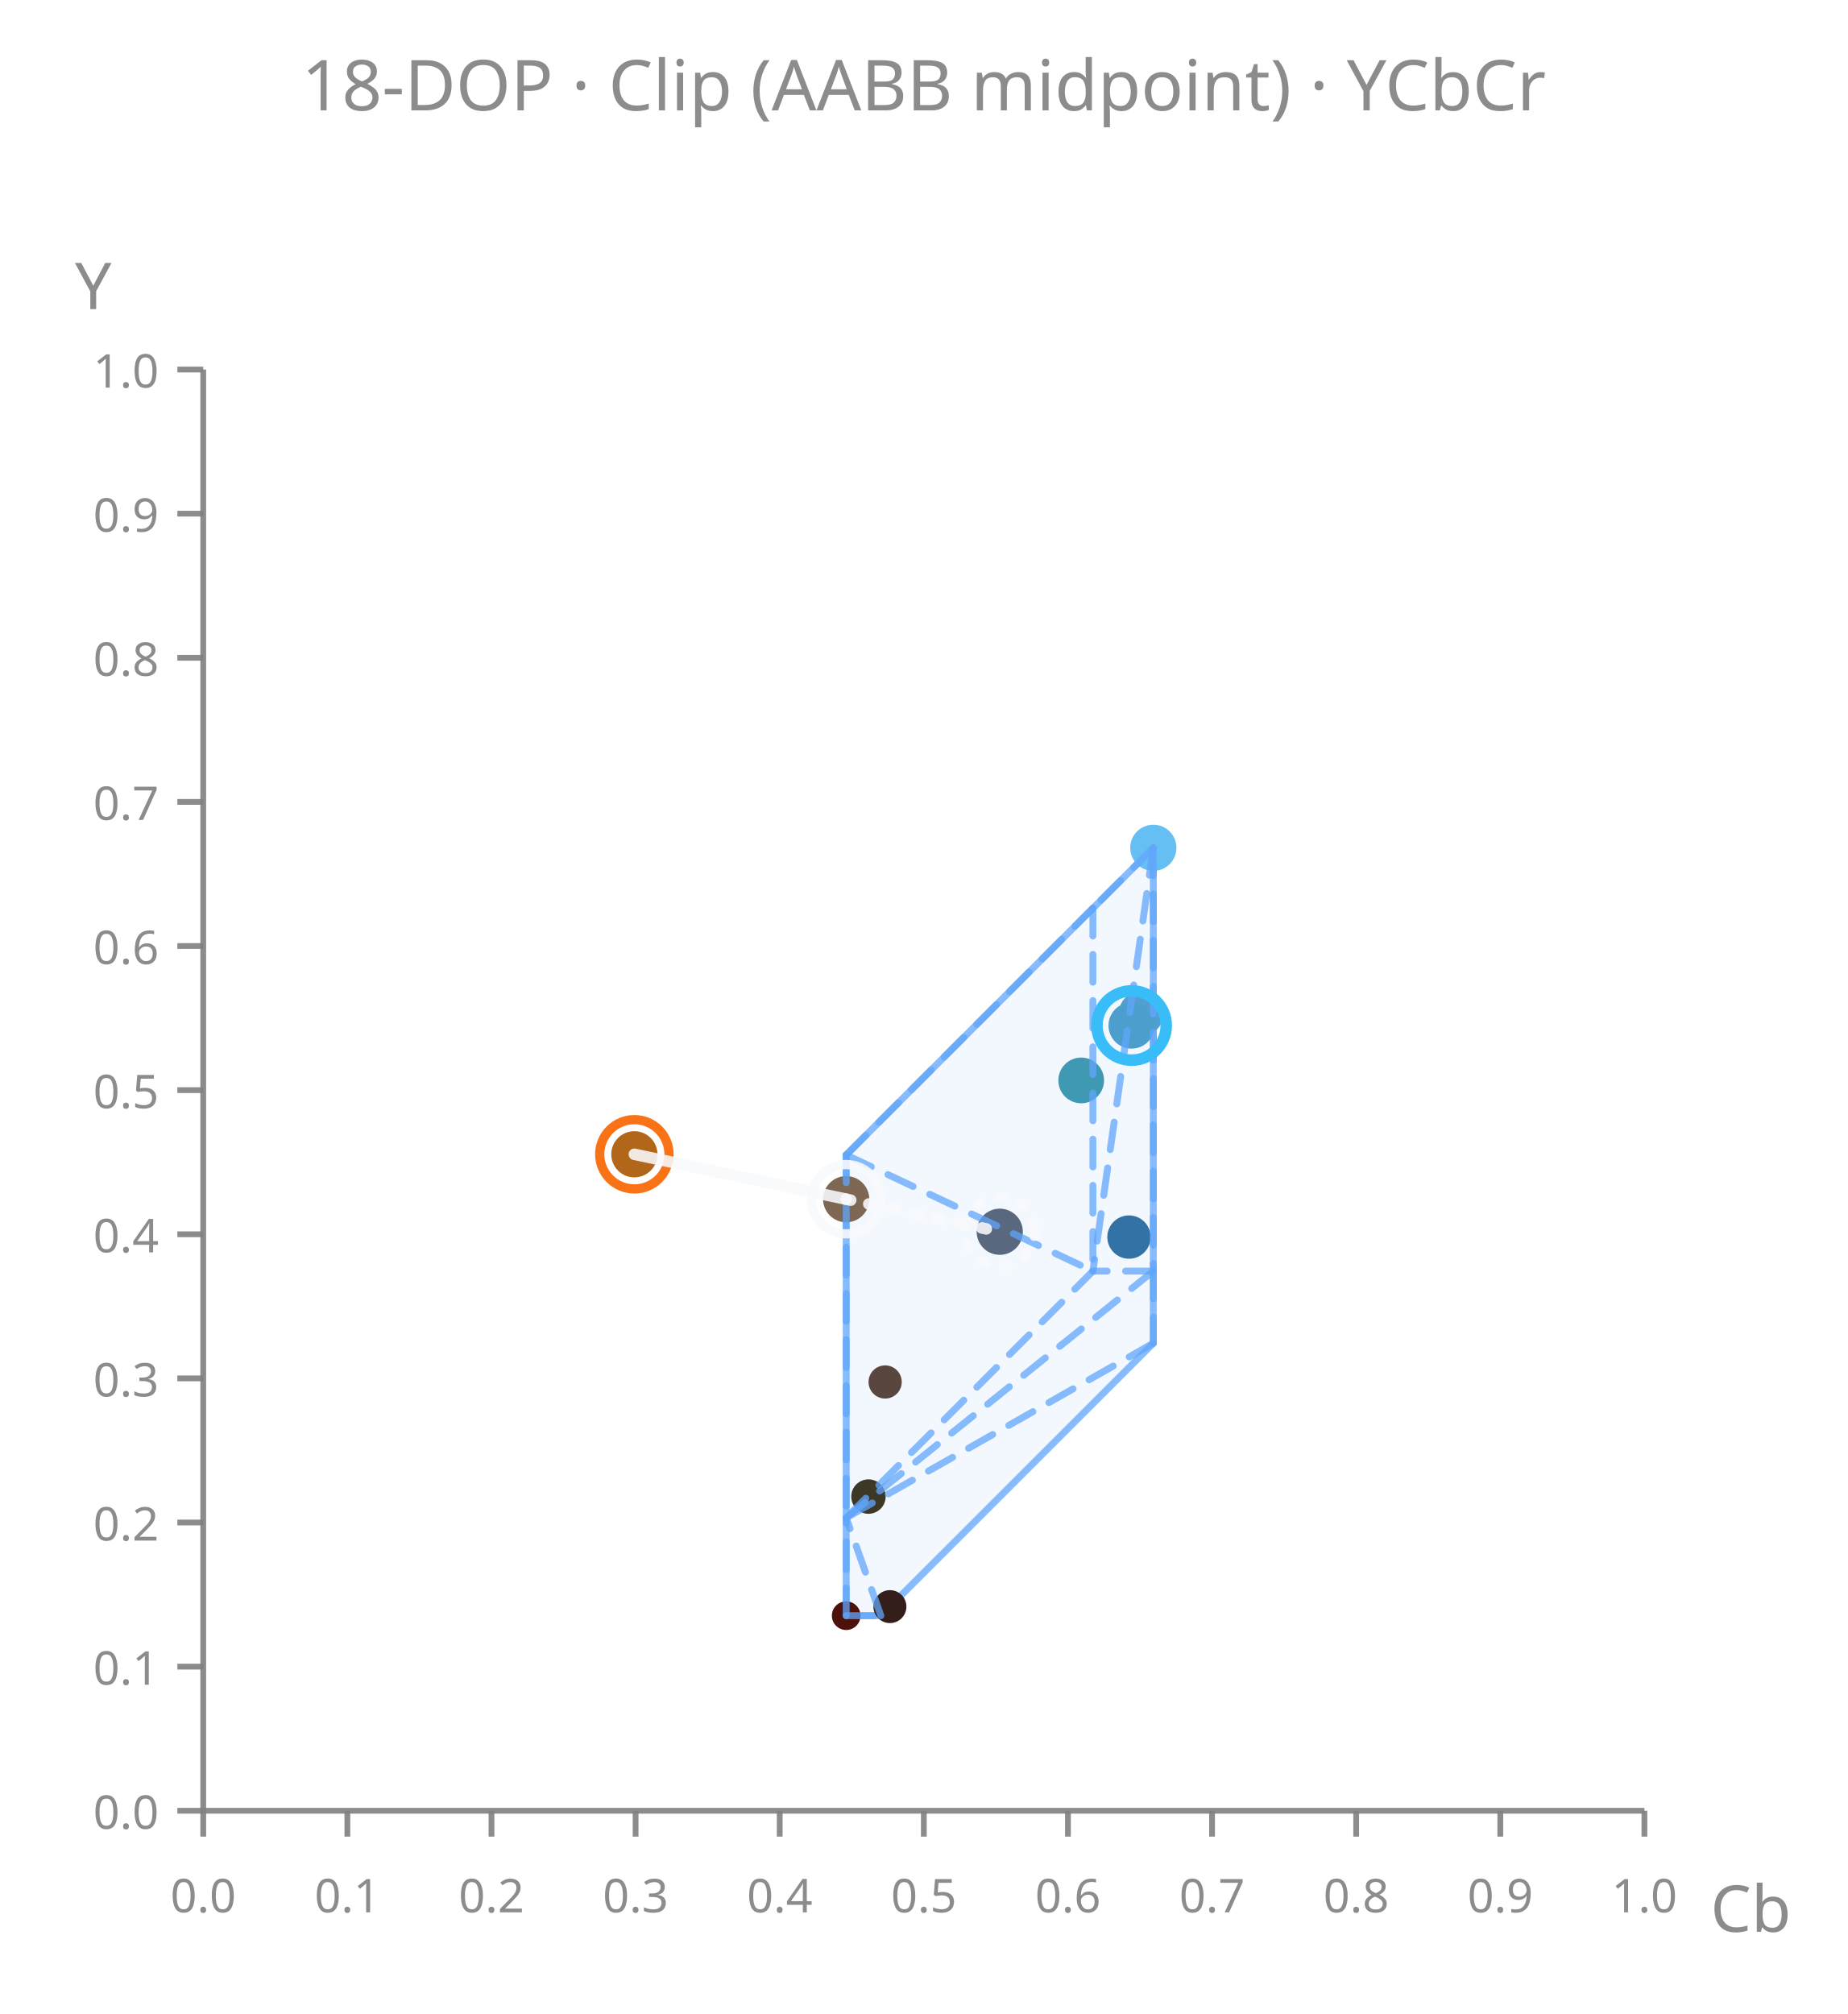
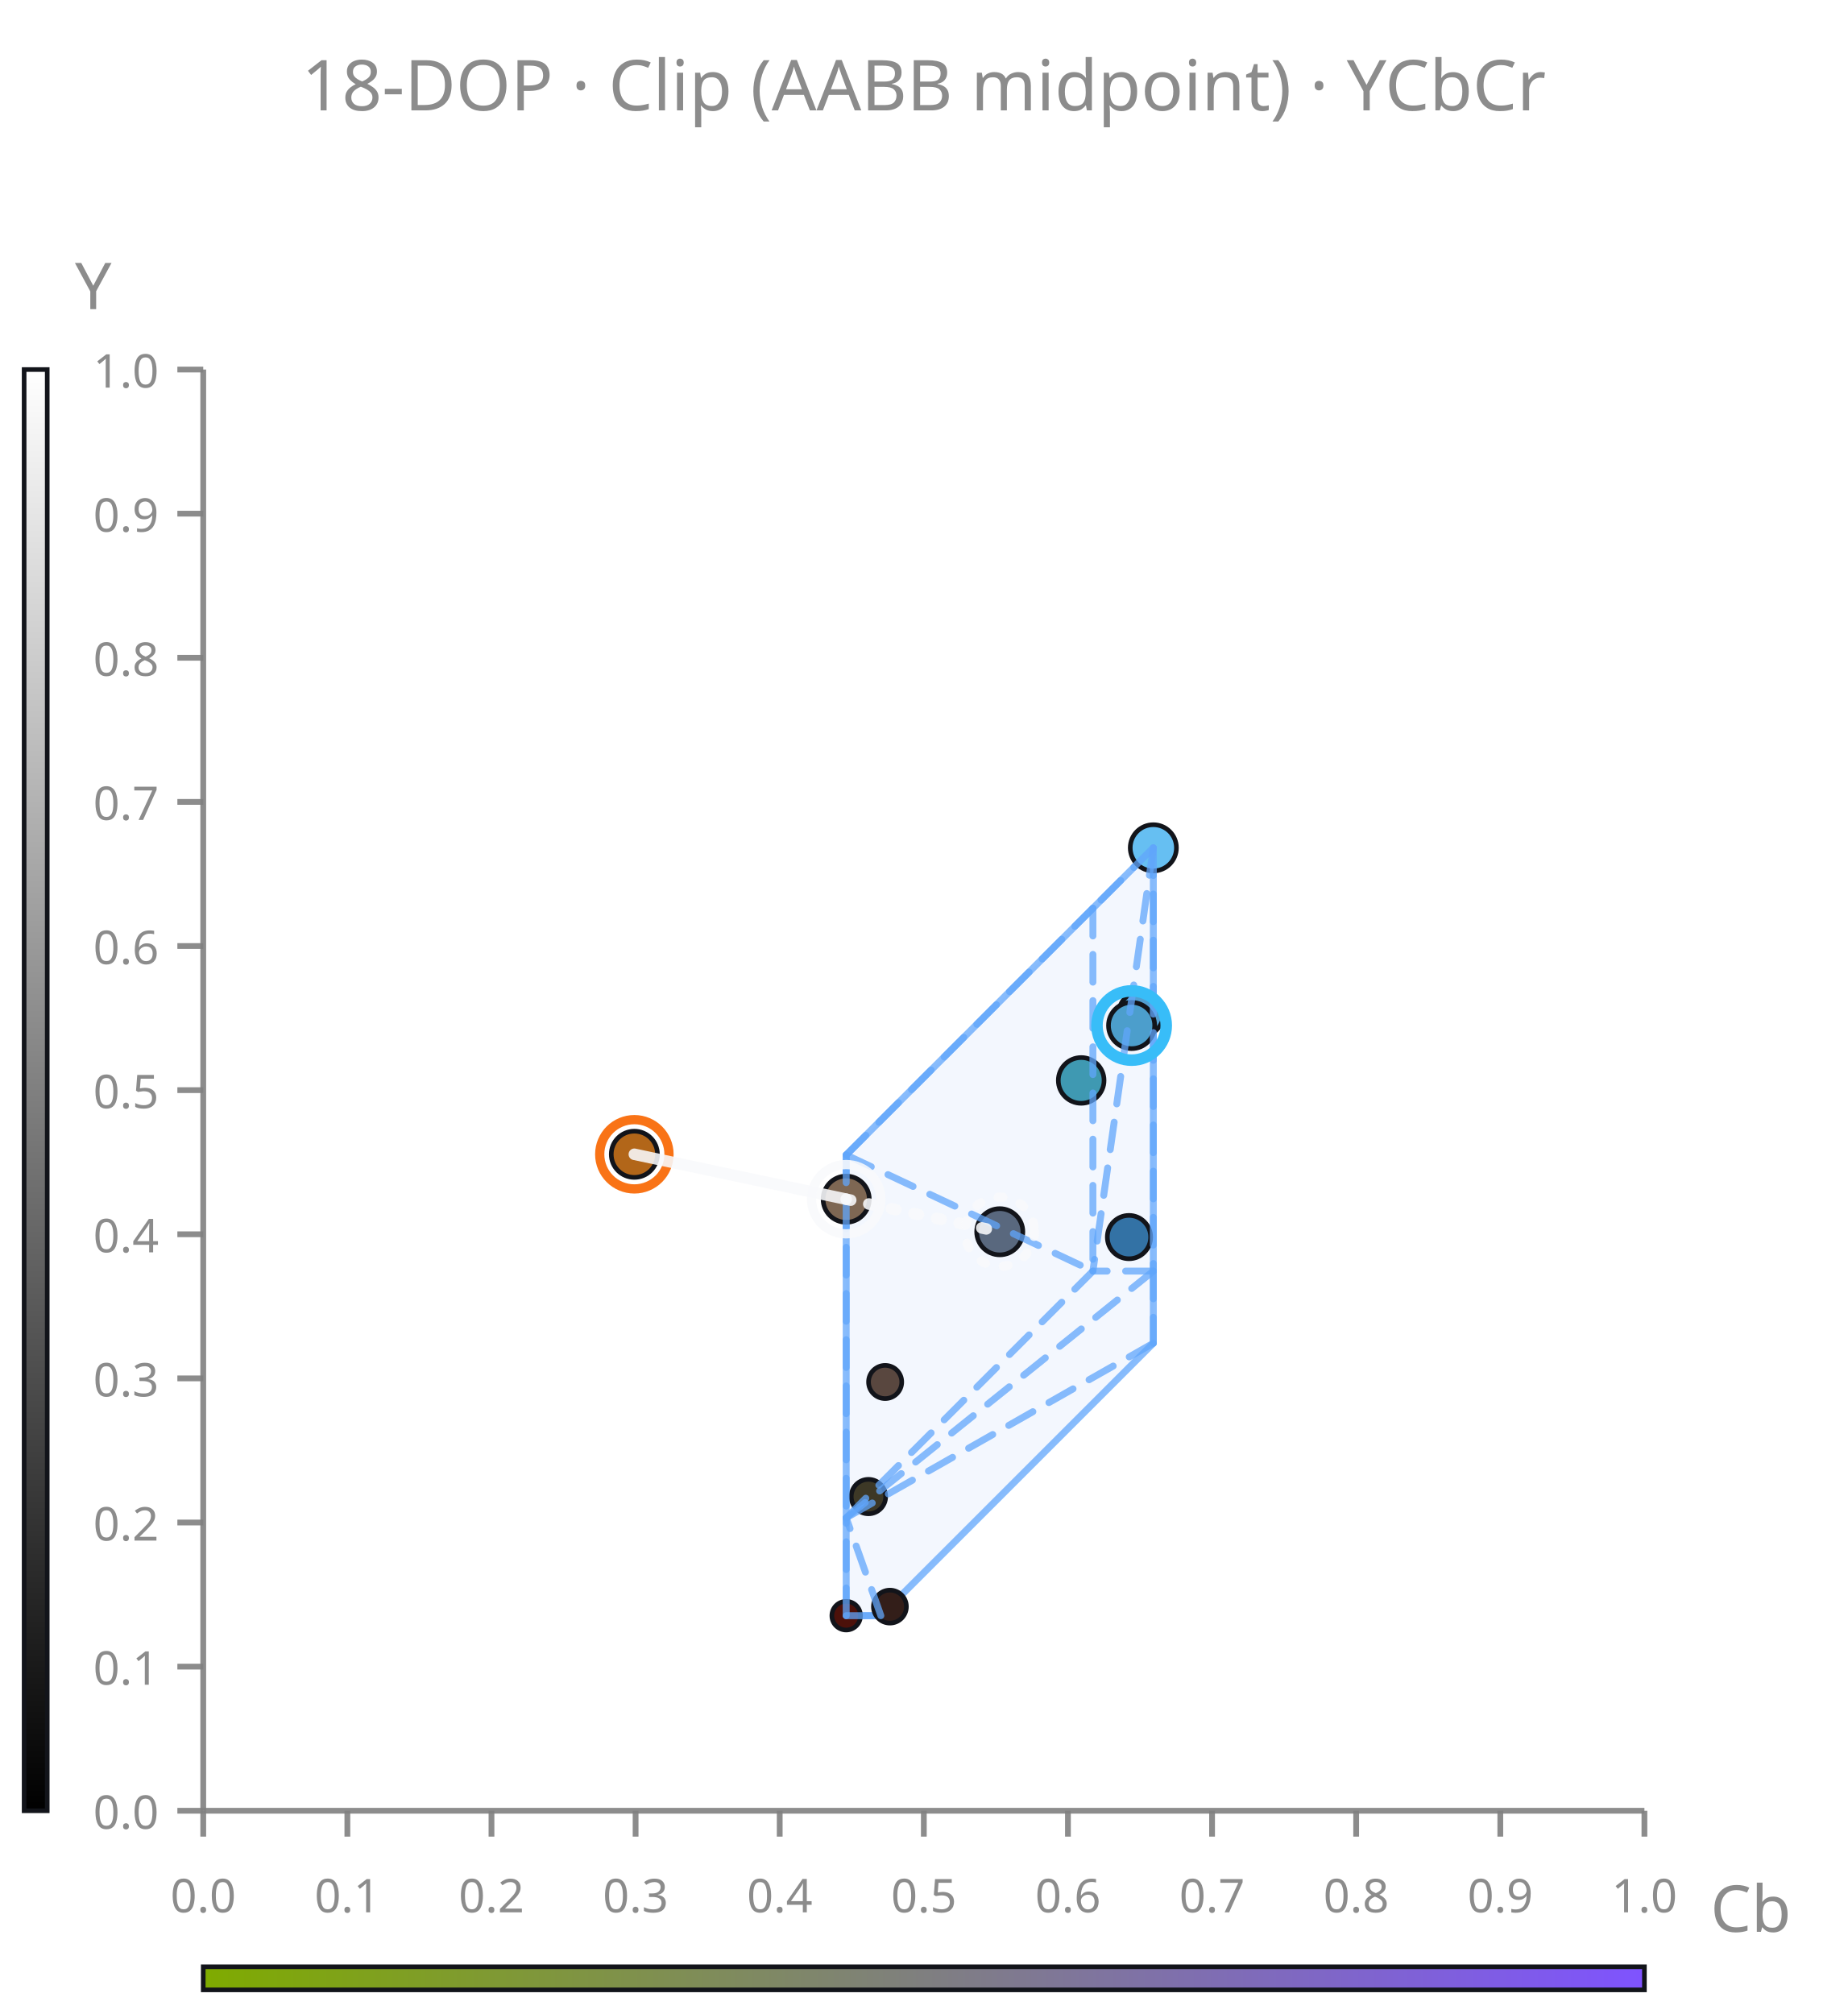
<svg xmlns="http://www.w3.org/2000/svg" baseProfile="full" height="436.0px" version="1.1" viewBox="0,0,400.0,436.0" width="400.0px">
-   <defs />
+   <defs>
+     <linearGradient gradientUnits="userSpaceOnUse" id="plotGradY_1_2_3" x1="7.724" x2="7.724" y1="80" y2="392.0">
+       <stop offset="0" stop-color="rgb(255,255,255)" />
+       <stop offset="1" stop-color="rgb(0,0,0)" />
+     </linearGradient>
+     <linearGradient gradientUnits="userSpaceOnUse" id="plotGradX_1_2_3" x1="44.0" x2="356" y1="428.276" y2="428.276">
+       <stop offset="0" stop-color="rgb(127,171,0)" />
+       <stop offset="1" stop-color="rgb(127,83,255)" />
+     </linearGradient>
+   </defs>
  <g class="layer_bg" />
  <g class="layer_boundary">
    <polygon fill="rgba(59,130,246,0.06)" points="183.192,349.771 190.697,349.771 249.685,290.784 249.685,183.537 183.192,250.03" stroke="rgba(96,165,250,0.75)" stroke-linejoin="round" stroke-width="1.5" />
  </g>
  <g class="layer_axes">
    <line fill="none" stroke="rgba(128,128,128,0.9)" stroke-width="1.25" x1="44.0" x2="356" y1="392.0" y2="392.0" />
    <line fill="none" stroke="rgba(128,128,128,0.9)" stroke-width="1.25" x1="44.0" x2="44.0" y1="392.0" y2="80" />
    <line fill="none" stroke="rgba(128,128,128,0.9)" stroke-width="1.25" x1="44.0" x2="44.0" y1="392.0" y2="397.6" />
    <text dominant-baseline="hanging" fill="rgba(128,128,128,0.9)" font-family="sans-serif" font-size="10.08" text-anchor="middle" x="44.0" y="406.168">0.0</text>
    <line fill="none" stroke="rgba(128,128,128,0.9)" stroke-width="1.25" x1="75.2" x2="75.2" y1="392.0" y2="397.6" />
    <text dominant-baseline="hanging" fill="rgba(128,128,128,0.9)" font-family="sans-serif" font-size="10.08" text-anchor="middle" x="75.2" y="406.168">0.1</text>
    <line fill="none" stroke="rgba(128,128,128,0.9)" stroke-width="1.25" x1="106.4" x2="106.4" y1="392.0" y2="397.6" />
    <text dominant-baseline="hanging" fill="rgba(128,128,128,0.9)" font-family="sans-serif" font-size="10.08" text-anchor="middle" x="106.4" y="406.168">0.2</text>
    <line fill="none" stroke="rgba(128,128,128,0.9)" stroke-width="1.25" x1="137.6" x2="137.6" y1="392.0" y2="397.6" />
    <text dominant-baseline="hanging" fill="rgba(128,128,128,0.9)" font-family="sans-serif" font-size="10.08" text-anchor="middle" x="137.6" y="406.168">0.3</text>
    <line fill="none" stroke="rgba(128,128,128,0.9)" stroke-width="1.25" x1="168.8" x2="168.8" y1="392.0" y2="397.6" />
    <text dominant-baseline="hanging" fill="rgba(128,128,128,0.9)" font-family="sans-serif" font-size="10.08" text-anchor="middle" x="168.8" y="406.168">0.4</text>
    <line fill="none" stroke="rgba(128,128,128,0.9)" stroke-width="1.25" x1="200" x2="200" y1="392.0" y2="397.6" />
    <text dominant-baseline="hanging" fill="rgba(128,128,128,0.9)" font-family="sans-serif" font-size="10.08" text-anchor="middle" x="200" y="406.168">0.5</text>
    <line fill="none" stroke="rgba(128,128,128,0.9)" stroke-width="1.25" x1="231.2" x2="231.2" y1="392.0" y2="397.6" />
    <text dominant-baseline="hanging" fill="rgba(128,128,128,0.9)" font-family="sans-serif" font-size="10.08" text-anchor="middle" x="231.2" y="406.168">0.6</text>
    <line fill="none" stroke="rgba(128,128,128,0.9)" stroke-width="1.25" x1="262.4" x2="262.4" y1="392.0" y2="397.6" />
    <text dominant-baseline="hanging" fill="rgba(128,128,128,0.9)" font-family="sans-serif" font-size="10.08" text-anchor="middle" x="262.4" y="406.168">0.7</text>
    <line fill="none" stroke="rgba(128,128,128,0.9)" stroke-width="1.25" x1="293.6" x2="293.6" y1="392.0" y2="397.6" />
    <text dominant-baseline="hanging" fill="rgba(128,128,128,0.9)" font-family="sans-serif" font-size="10.08" text-anchor="middle" x="293.6" y="406.168">0.8</text>
    <line fill="none" stroke="rgba(128,128,128,0.9)" stroke-width="1.25" x1="324.8" x2="324.8" y1="392.0" y2="397.6" />
    <text dominant-baseline="hanging" fill="rgba(128,128,128,0.9)" font-family="sans-serif" font-size="10.08" text-anchor="middle" x="324.8" y="406.168">0.9</text>
    <line fill="none" stroke="rgba(128,128,128,0.9)" stroke-width="1.25" x1="356" x2="356" y1="392.0" y2="397.6" />
    <text dominant-baseline="hanging" fill="rgba(128,128,128,0.9)" font-family="sans-serif" font-size="10.08" text-anchor="middle" x="356" y="406.168">1.0</text>
    <line fill="none" stroke="rgba(128,128,128,0.9)" stroke-width="1.25" x1="44.0" x2="38.4" y1="392.0" y2="392.0" />
    <text dominant-baseline="central" fill="rgba(128,128,128,0.9)" font-family="sans-serif" font-size="10.08" text-anchor="end" x="34.4" y="392.0">0.0</text>
    <line fill="none" stroke="rgba(128,128,128,0.9)" stroke-width="1.25" x1="44.0" x2="38.4" y1="360.8" y2="360.8" />
    <text dominant-baseline="central" fill="rgba(128,128,128,0.9)" font-family="sans-serif" font-size="10.08" text-anchor="end" x="34.4" y="360.8">0.1</text>
    <line fill="none" stroke="rgba(128,128,128,0.9)" stroke-width="1.25" x1="44.0" x2="38.4" y1="329.6" y2="329.6" />
    <text dominant-baseline="central" fill="rgba(128,128,128,0.9)" font-family="sans-serif" font-size="10.08" text-anchor="end" x="34.4" y="329.6">0.2</text>
    <line fill="none" stroke="rgba(128,128,128,0.9)" stroke-width="1.25" x1="44.0" x2="38.4" y1="298.4" y2="298.4" />
    <text dominant-baseline="central" fill="rgba(128,128,128,0.9)" font-family="sans-serif" font-size="10.08" text-anchor="end" x="34.4" y="298.4">0.3</text>
    <line fill="none" stroke="rgba(128,128,128,0.9)" stroke-width="1.25" x1="44.0" x2="38.4" y1="267.2" y2="267.2" />
    <text dominant-baseline="central" fill="rgba(128,128,128,0.9)" font-family="sans-serif" font-size="10.08" text-anchor="end" x="34.4" y="267.2">0.4</text>
    <line fill="none" stroke="rgba(128,128,128,0.9)" stroke-width="1.25" x1="44.0" x2="38.4" y1="236" y2="236" />
    <text dominant-baseline="central" fill="rgba(128,128,128,0.9)" font-family="sans-serif" font-size="10.08" text-anchor="end" x="34.4" y="236">0.5</text>
    <line fill="none" stroke="rgba(128,128,128,0.9)" stroke-width="1.25" x1="44.0" x2="38.4" y1="204.8" y2="204.8" />
    <text dominant-baseline="central" fill="rgba(128,128,128,0.9)" font-family="sans-serif" font-size="10.08" text-anchor="end" x="34.4" y="204.8">0.6</text>
    <line fill="none" stroke="rgba(128,128,128,0.9)" stroke-width="1.25" x1="44.0" x2="38.4" y1="173.6" y2="173.6" />
    <text dominant-baseline="central" fill="rgba(128,128,128,0.9)" font-family="sans-serif" font-size="10.08" text-anchor="end" x="34.4" y="173.6">0.7</text>
    <line fill="none" stroke="rgba(128,128,128,0.9)" stroke-width="1.25" x1="44.0" x2="38.4" y1="142.4" y2="142.4" />
    <text dominant-baseline="central" fill="rgba(128,128,128,0.9)" font-family="sans-serif" font-size="10.08" text-anchor="end" x="34.4" y="142.4">0.8</text>
    <line fill="none" stroke="rgba(128,128,128,0.9)" stroke-width="1.25" x1="44.0" x2="38.4" y1="111.2" y2="111.2" />
    <text dominant-baseline="central" fill="rgba(128,128,128,0.9)" font-family="sans-serif" font-size="10.08" text-anchor="end" x="34.4" y="111.2">0.9</text>
    <line fill="none" stroke="rgba(128,128,128,0.9)" stroke-width="1.25" x1="44.0" x2="38.4" y1="80" y2="80" />
    <text dominant-baseline="central" fill="rgba(128,128,128,0.9)" font-family="sans-serif" font-size="10.08" text-anchor="end" x="34.4" y="80">1.0</text>
    <text fill="rgba(128,128,128,0.9)" font-family="sans-serif" font-size="14" x="370.3" y="418.208">Cb</text>
    <text fill="rgba(128,128,128,0.9)" font-family="sans-serif" font-size="14" x="16.224" y="66.928">Y</text>
+     <rect fill="url(#plotGradY_1_2_3) none" height="312" shape-rendering="geometricPrecision" stroke="rgba(18,20,26,1.0)" stroke-width="1.0" width="5.0" x="5.224" y="80" />
+     <rect fill="url(#plotGradX_1_2_3) none" height="5.0" shape-rendering="geometricPrecision" stroke="rgba(18,20,26,1.0)" stroke-width="1.0" width="312" x="44.0" y="425.776" />
  </g>
  <g class="layer_dots">
-     <circle cx="137.332" cy="249.884" fill="rgb(178,102,25)" r="5.0" stroke="none" />
-     <circle cx="183.192" cy="349.771" fill="rgb(76,17,10)" r="3.1" stroke="none" />
-     <circle cx="183.192" cy="259.606" fill="rgb(126,103,83)" r="5.0" stroke="none" />
+     <circle cx="137.332" cy="249.884" fill="rgb(178,102,25)" r="5.0" stroke="rgba(18,20,26,1.0)" stroke-width="1.0" />
+     <circle cx="183.192" cy="349.771" fill="rgb(76,17,10)" r="3.1" stroke="rgba(18,20,26,1.0)" stroke-width="1.0" />
+     <circle cx="183.192" cy="259.606" fill="rgb(126,103,83)" r="5.0" stroke="rgba(18,20,26,1.0)" stroke-width="1.0" />
    <line fill="none" stroke="rgba(96,165,250,0.75)" stroke-dasharray="6,4" stroke-linecap="round" stroke-width="1.5" x1="183.192" x2="190.697" y1="349.771" y2="349.771" />
-     <circle cx="192.66" cy="347.808" fill="rgb(51,30,25)" r="3.567" stroke="none" />
-     <circle cx="191.625" cy="299.177" fill="rgb(89,71,63)" r="3.593" stroke="none" />
-     <circle cx="188.013" cy="323.984" fill="rgb(61,56,38)" r="3.727" stroke="none" />
+     <circle cx="192.66" cy="347.808" fill="rgb(51,30,25)" r="3.567" stroke="rgba(18,20,26,1.0)" stroke-width="1.0" />
+     <circle cx="191.625" cy="299.177" fill="rgb(89,71,63)" r="3.593" stroke="rgba(18,20,26,1.0)" stroke-width="1.0" />
+     <circle cx="188.013" cy="323.984" fill="rgb(61,56,38)" r="3.727" stroke="rgba(18,20,26,1.0)" stroke-width="1.0" />
    <line fill="none" stroke="rgba(96,165,250,0.75)" stroke-dasharray="6,4" stroke-linecap="round" stroke-width="1.5" x1="183.192" x2="183.192" y1="349.771" y2="328.585" />
    <line fill="none" stroke="rgba(96,165,250,0.75)" stroke-dasharray="6,4" stroke-linecap="round" stroke-width="1.5" x1="190.697" x2="183.192" y1="349.771" y2="328.585" />
    <line fill="none" stroke="rgba(96,165,250,0.75)" stroke-dasharray="6,4" stroke-linecap="round" stroke-width="1.5" x1="183.192" x2="183.192" y1="250.03" y2="328.585" />
-     <circle cx="216.438" cy="266.654" fill="rgb(89,104,126)" r="5.0" stroke="none" />
+     <circle cx="216.438" cy="266.654" fill="rgb(89,104,126)" r="5.0" stroke="rgba(18,20,26,1.0)" stroke-width="1.0" />
    <line fill="none" stroke="rgba(96,165,250,0.75)" stroke-dasharray="6,4" stroke-linecap="round" stroke-width="1.5" x1="249.685" x2="183.192" y1="290.784" y2="328.585" />
    <line fill="none" stroke="rgba(96,165,250,0.75)" stroke-dasharray="6,4" stroke-linecap="round" stroke-width="1.5" x1="249.685" x2="183.192" y1="275.174" y2="328.585" />
    <line fill="none" stroke="rgba(96,165,250,0.75)" stroke-dasharray="6,4" stroke-linecap="round" stroke-width="1.5" x1="183.192" x2="236.602" y1="250.03" y2="196.62" />
    <line fill="none" stroke="rgba(96,165,250,0.75)" stroke-dasharray="6,4" stroke-linecap="round" stroke-width="1.5" x1="183.192" x2="236.602" y1="250.03" y2="275.174" />
    <line fill="none" stroke="rgba(96,165,250,0.75)" stroke-dasharray="6,4" stroke-linecap="round" stroke-width="1.5" x1="183.192" x2="236.602" y1="328.585" y2="275.174" />
-     <circle cx="244.414" cy="267.808" fill="rgb(51,114,165)" r="4.692" stroke="none" />
+     <circle cx="244.414" cy="267.808" fill="rgb(51,114,165)" r="4.692" stroke="rgba(18,20,26,1.0)" stroke-width="1.0" />
    <line fill="none" stroke="rgba(96,165,250,0.75)" stroke-dasharray="6,4" stroke-linecap="round" stroke-width="1.5" x1="249.685" x2="249.685" y1="275.174" y2="290.784" />
-     <circle cx="247.049" cy="219.433" fill="rgb(81,158,209)" r="4.846" stroke="none" />
-     <circle cx="244.98" cy="222.01" fill="rgb(76,158,204)" r="5.0" stroke="none" />
-     <circle cx="234.066" cy="233.894" fill="rgb(63,153,178)" r="4.95" stroke="none" />
-     <circle cx="249.685" cy="183.537" fill="rgb(102,191,242)" r="5.0" stroke="none" />
+     <circle cx="247.049" cy="219.433" fill="rgb(81,158,209)" r="4.846" stroke="rgba(18,20,26,1.0)" stroke-width="1.0" />
+     <circle cx="244.98" cy="222.01" fill="rgb(76,158,204)" r="5.0" stroke="rgba(18,20,26,1.0)" stroke-width="1.0" />
+     <circle cx="234.066" cy="233.894" fill="rgb(63,153,178)" r="4.95" stroke="rgba(18,20,26,1.0)" stroke-width="1.0" />
+     <circle cx="249.685" cy="183.537" fill="rgb(102,191,242)" r="5.0" stroke="rgba(18,20,26,1.0)" stroke-width="1.0" />
    <line fill="none" stroke="rgba(96,165,250,0.75)" stroke-dasharray="6,4" stroke-linecap="round" stroke-width="1.5" x1="249.685" x2="249.685" y1="183.537" y2="275.174" />
    <line fill="none" stroke="rgba(96,165,250,0.75)" stroke-dasharray="6,4" stroke-linecap="round" stroke-width="1.5" x1="249.685" x2="236.602" y1="183.537" y2="196.62" />
    <line fill="none" stroke="rgba(96,165,250,0.75)" stroke-dasharray="6,4" stroke-linecap="round" stroke-width="1.5" x1="249.685" x2="236.602" y1="183.537" y2="275.174" />
    <line fill="none" stroke="rgba(96,165,250,0.75)" stroke-dasharray="6,4" stroke-linecap="round" stroke-width="1.5" x1="249.685" x2="236.602" y1="275.174" y2="275.174" />
    <line fill="none" stroke="rgba(96,165,250,0.75)" stroke-dasharray="6,4" stroke-linecap="round" stroke-width="1.5" x1="236.602" x2="236.602" y1="196.62" y2="275.174" />
  </g>
  <g class="layer_overlay">
    <circle cx="244.98" cy="222.01" fill="none" r="7.5" stroke="rgba(56,189,248,1.0)" stroke-width="2.5" />
    <circle cx="137.332" cy="249.884" fill="none" r="7.5" stroke="rgba(249,115,22,1.0)" stroke-width="2.0" />
    <line stroke="rgba(248,250,252,0.88)" stroke-linecap="round" stroke-width="2.5" x1="137.332" x2="183.192" y1="249.884" y2="259.606" />
    <circle cx="183.192" cy="259.606" fill="none" r="7.5" stroke="rgba(248,250,252,0.88)" stroke-width="2.0" />
    <line fill="none" stroke="rgba(248,250,252,0.88)" stroke-dasharray="1 4" stroke-linecap="round" stroke-width="2.5" x1="183.192" x2="216.438" y1="259.606" y2="266.654" />
    <circle cx="216.438" cy="266.654" fill="none" r="7.5" stroke="rgba(248,250,252,0.88)" stroke-dasharray="1 4" stroke-linecap="round" stroke-width="2.0" />
  </g>
  <g class="layer_header">
    <text dominant-baseline="central" fill="rgba(128,128,128,0.9)" font-family="sans-serif" font-size="15.2" text-anchor="middle" x="200.0" y="18.0">18-DOP · Clip (AABB midpoint) · YCbCr</text>
  </g>
</svg>
